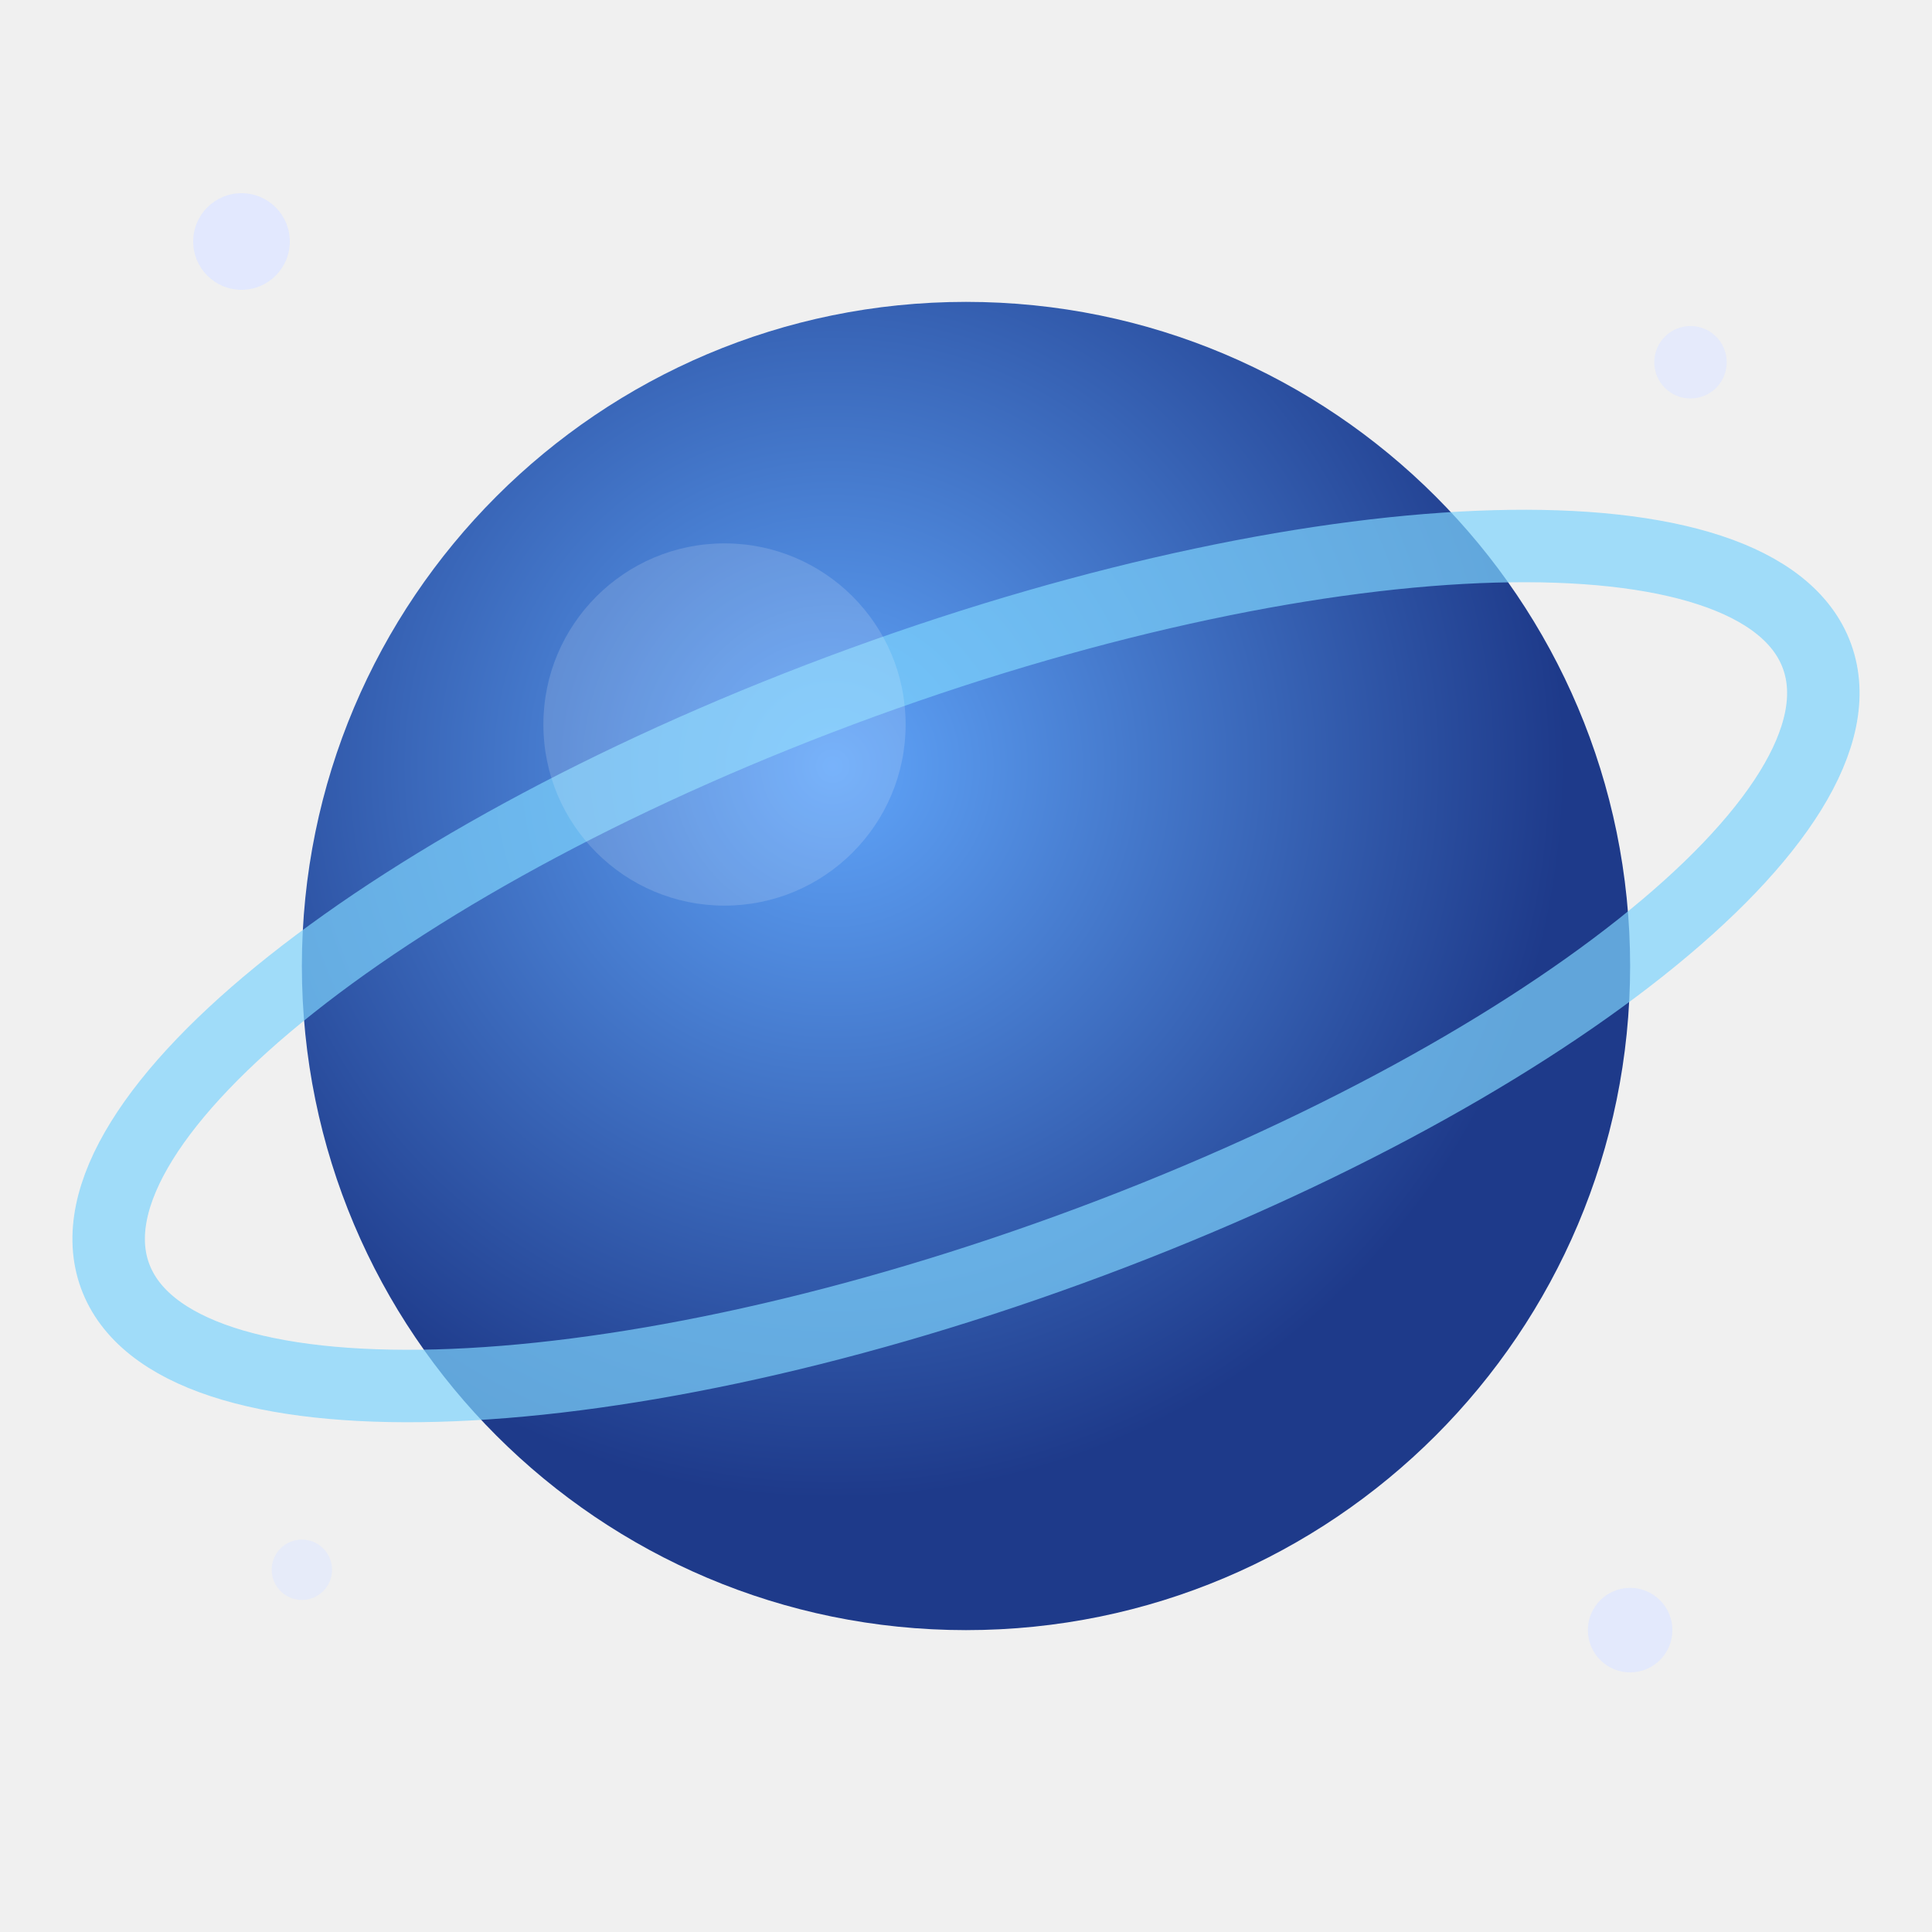
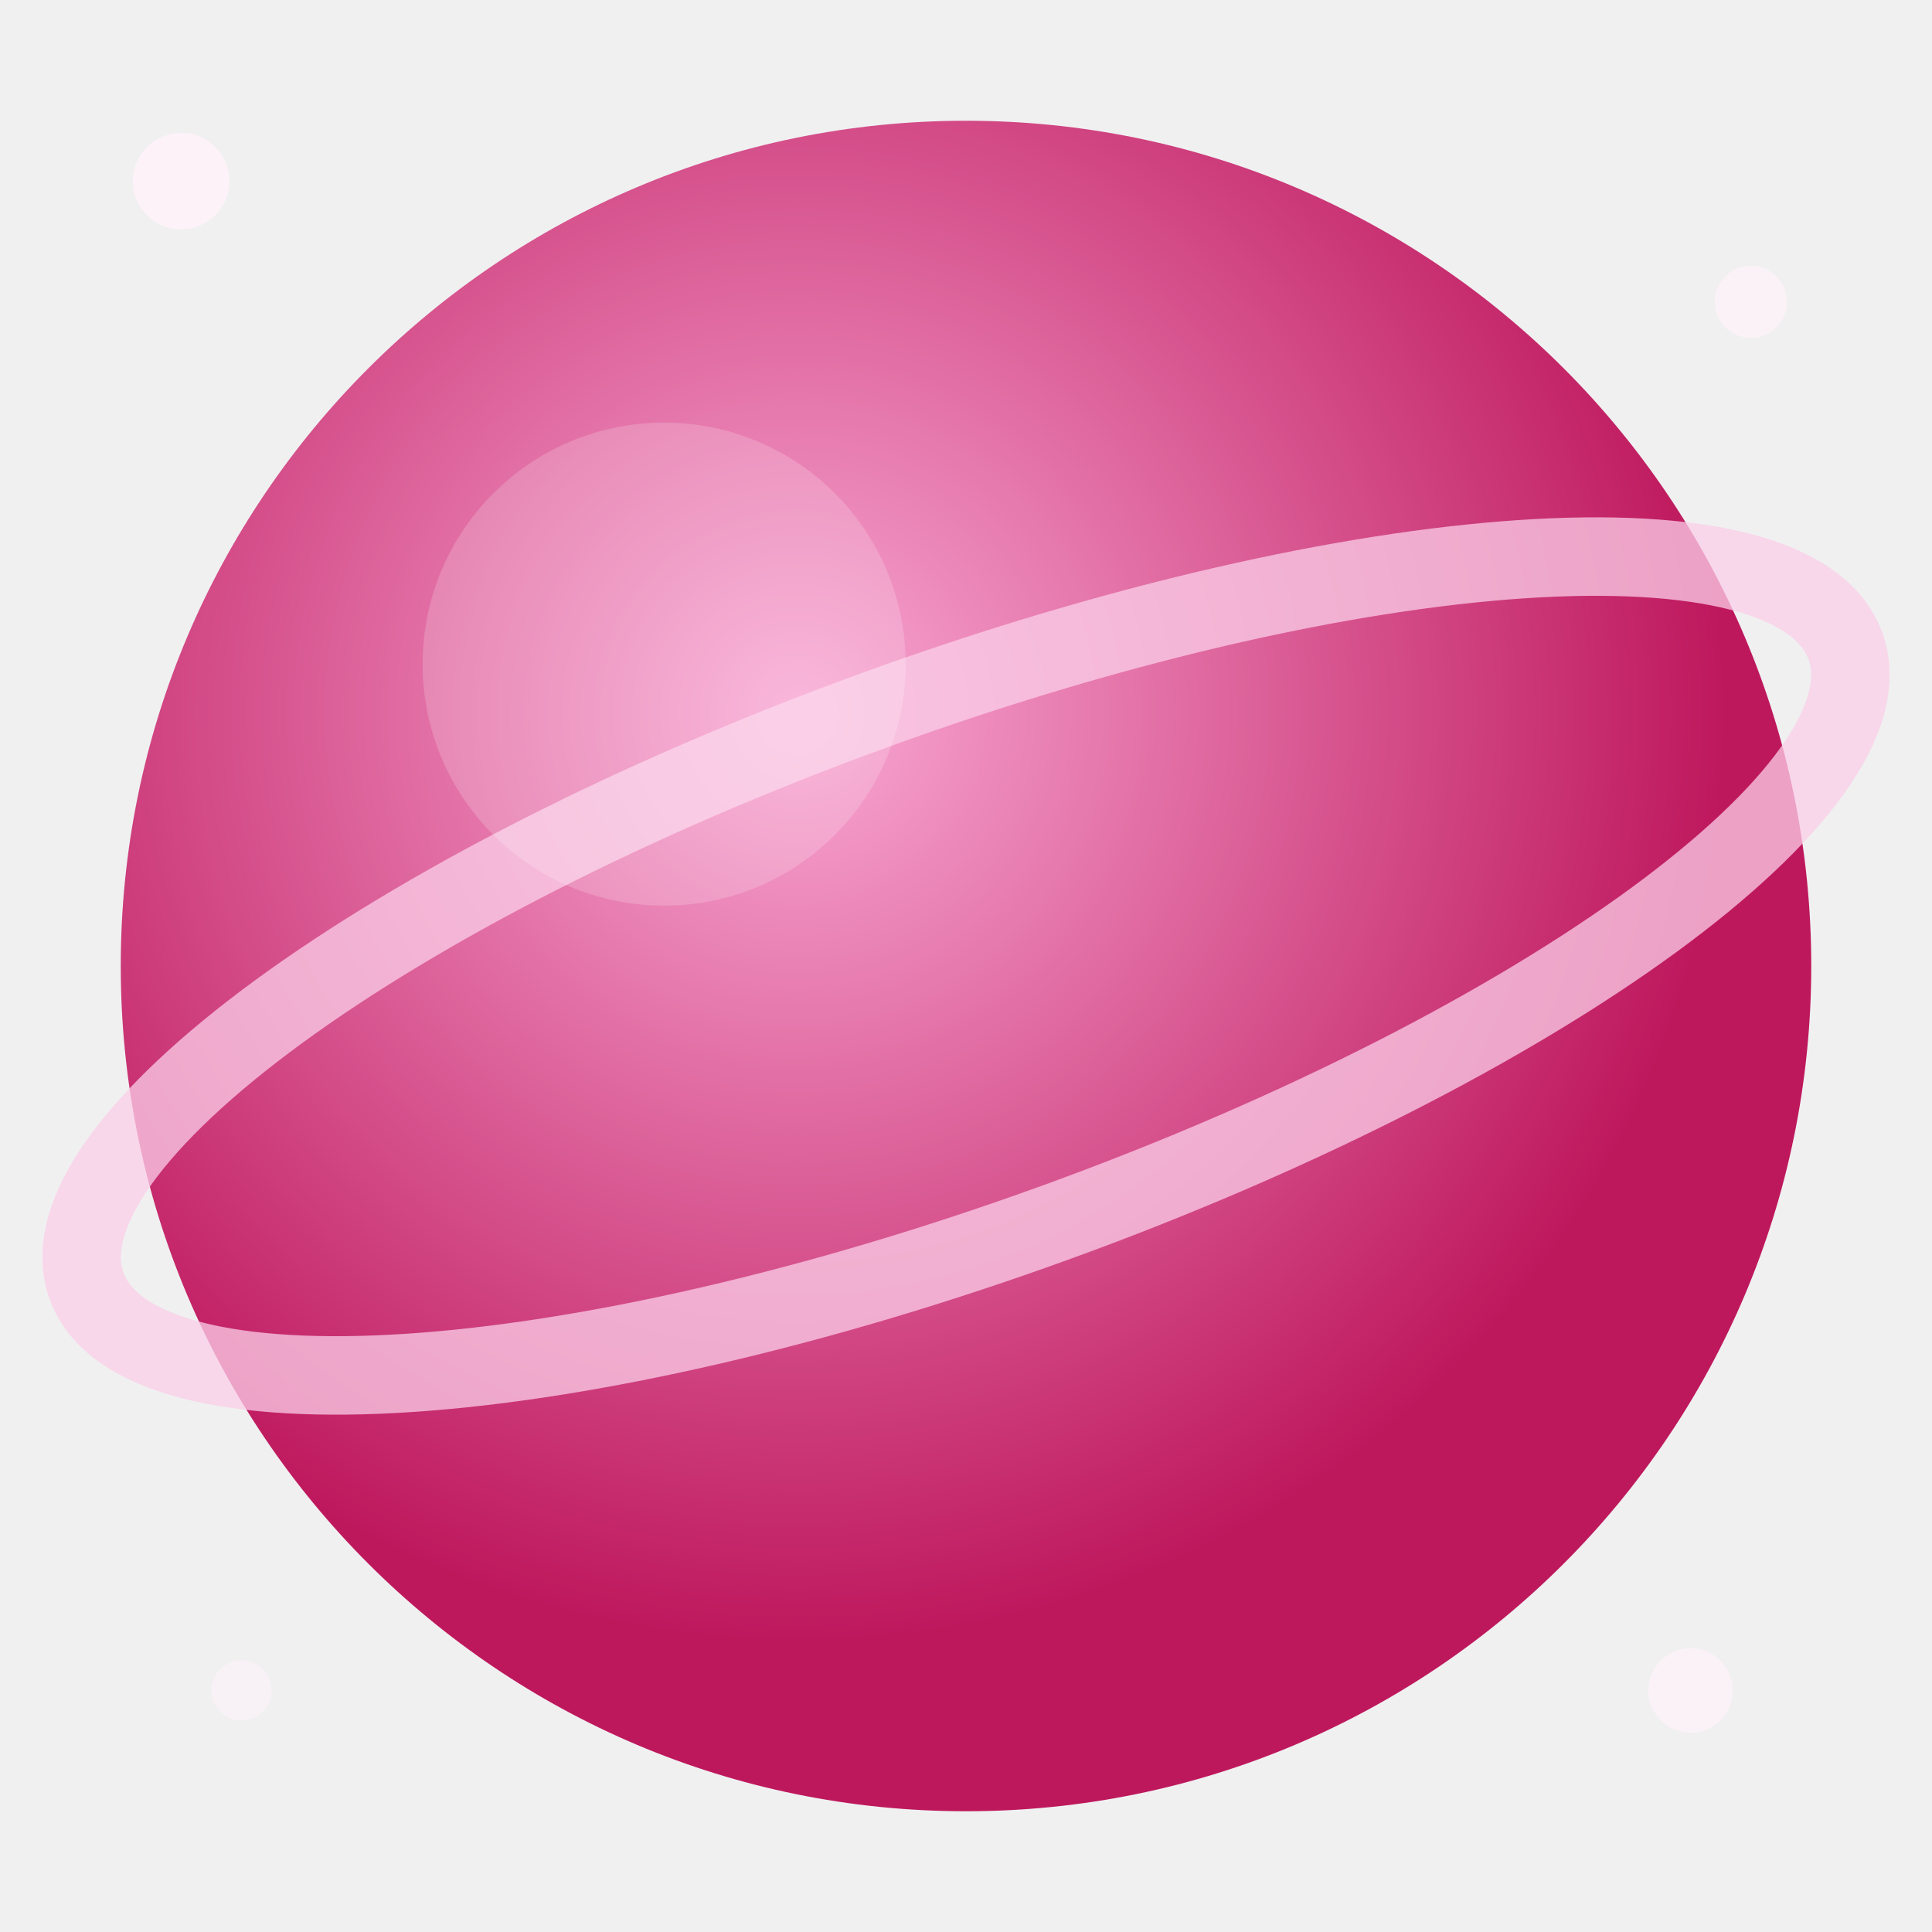
<svg xmlns="http://www.w3.org/2000/svg" viewBox="0 0 32 32" width="32" height="32">
  <defs>
    <radialGradient id="g" cx="40%" cy="35%" r="55%">
-       <stop offset="0%" stop-color="#60A5FA" />
-       <stop offset="100%" stop-color="#1E3A8A" />
-     </radialGradient>
-     <radialGradient id="s" cx="50%" cy="50%" r="50%">
-       <stop offset="0%" stop-color="#FDE68A" />
-       <stop offset="100%" stop-color="#F59E0B" stop-opacity="0" />
+       <stop offset="0%" stop-color="#F9A8D4" />
+       <stop offset="100%" stop-color="#BE185D" />
    </radialGradient>
  </defs>
-   <circle cx="16" cy="16" r="11" fill="url(#g)" />
-   <ellipse cx="16" cy="16" rx="15" ry="5" fill="none" stroke="#7DD3FC" stroke-width="1.2" opacity="0.7" transform="rotate(-20 16 16)" />
-   <circle cx="12" cy="12" r="3" fill="white" opacity="0.15" />
-   <circle cx="4" cy="4" r="0.8" fill="#E0E7FF" opacity="0.9" />
-   <circle cx="28" cy="6" r="0.6" fill="#E0E7FF" opacity="0.7" />
-   <circle cx="27" cy="27" r="0.7" fill="#E0E7FF" opacity="0.8" />
-   <circle cx="5" cy="26" r="0.5" fill="#E0E7FF" opacity="0.6" />
+   <circle cx="16" cy="16" r="14" fill="url(#g)" />
+   <ellipse cx="16" cy="16" rx="15.5" ry="4.5" fill="none" stroke="#FBCFE8" stroke-width="1.3" opacity="0.75" transform="rotate(-20 16 16)" />
+   <circle cx="11" cy="11" r="4" fill="white" opacity="0.18" />
+   <circle cx="3" cy="3" r="0.8" fill="#FDF2F8" opacity="0.9" />
+   <circle cx="29" cy="5" r="0.6" fill="#FDF2F8" opacity="0.7" />
+   <circle cx="28" cy="28" r="0.7" fill="#FDF2F8" opacity="0.8" />
+   <circle cx="4" cy="28" r="0.5" fill="#FDF2F8" opacity="0.6" />
</svg>
